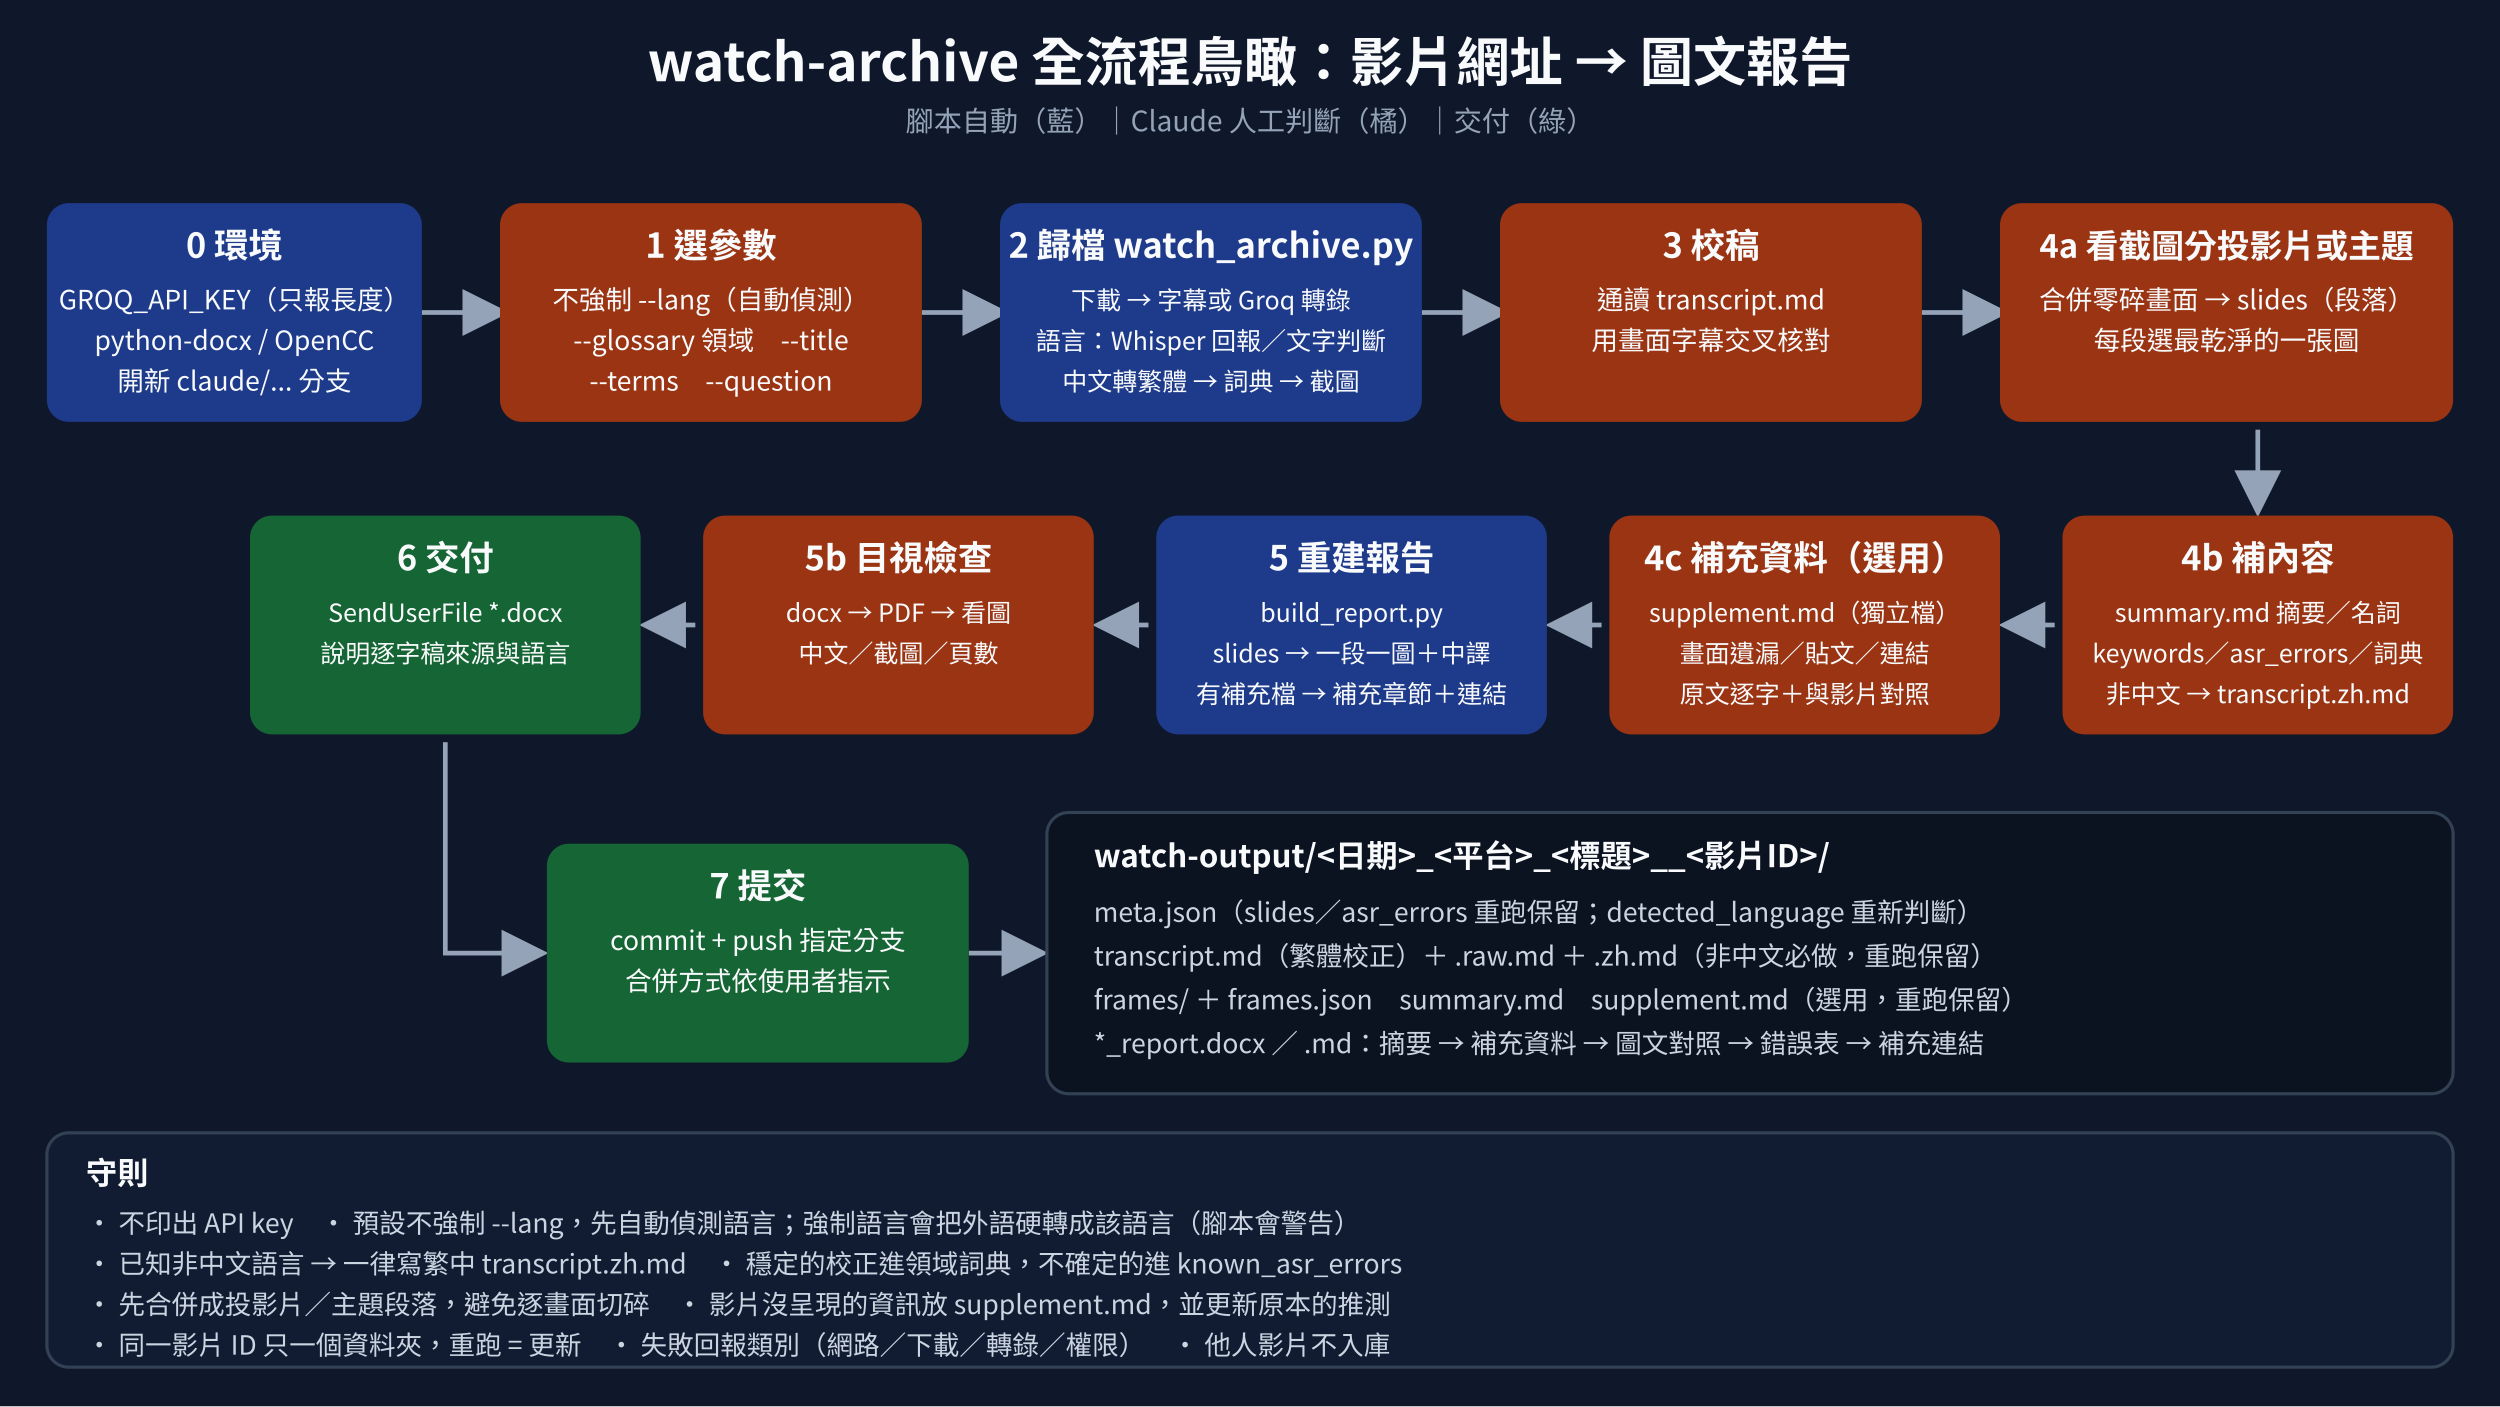
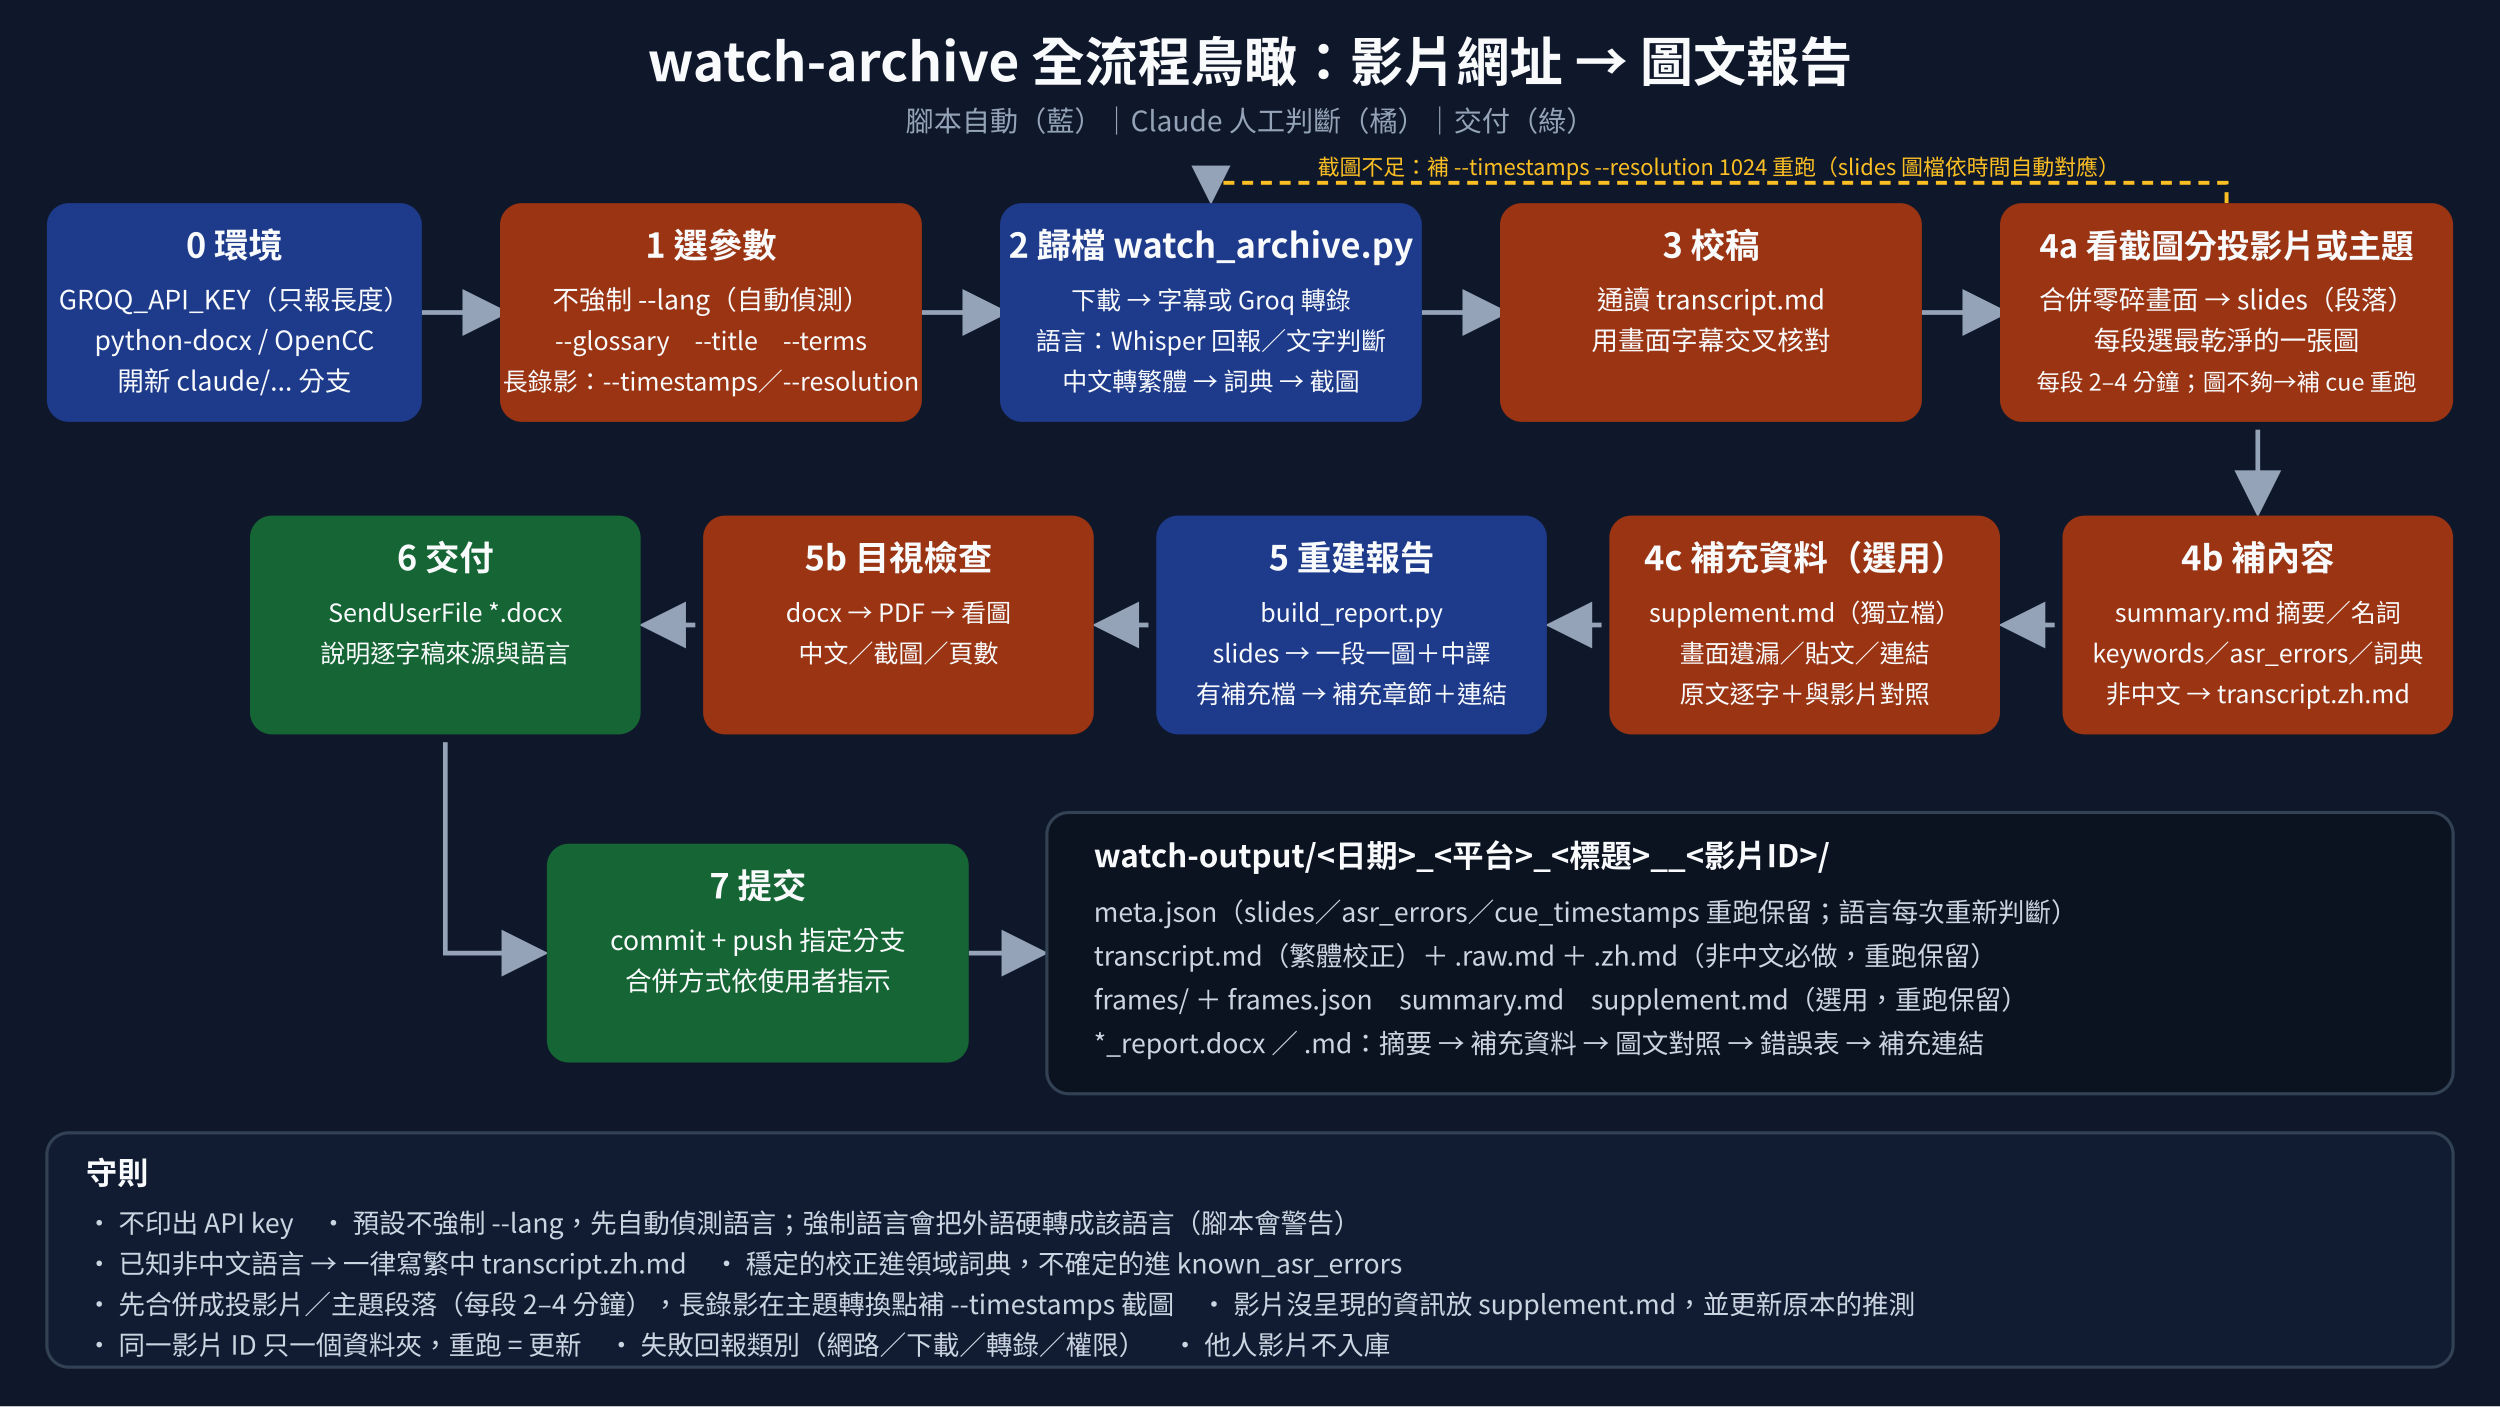
<svg xmlns="http://www.w3.org/2000/svg" viewBox="0 0 1600 900" width="1600" height="900" font-family="'WenQuanYi Zen Hei','Noto Sans CJK TC','Microsoft JhengHei',sans-serif">
  <rect width="1600" height="900" fill="#0f172a" />
  <text x="800" y="52" text-anchor="middle" font-size="34" font-weight="bold" fill="#f8fafc">watch-archive 全流程鳥瞰：影片網址 → 圖文報告</text>
  <text x="800" y="84" text-anchor="middle" font-size="18" fill="#94a3b8">腳本自動（藍）｜Claude 人工判斷（橘）｜交付（綠）</text>
  <defs>
    <marker id="a" markerWidth="10" markerHeight="10" refX="8" refY="5" orient="auto">
      <path d="M0,0 L10,5 L0,10 z" fill="#94a3b8" />
    </marker>
  </defs>
  <g stroke="#94a3b8" stroke-width="3" fill="none" marker-end="url(#a)">
    <path d="M270,200 H320" />
    <path d="M590,200 H640" />
    <path d="M910,200 H960" />
    <path d="M1230,200 H1280" />
    <path d="M1445,275 V325" />
    <path d="M1315,400 H1285" />
    <path d="M1025,400 H995" />
    <path d="M735,400 H705" />
    <path d="M445,400 H415" />
    <path d="M285,475 V610 H345" />
    <path d="M620,610 H665" />
  </g>
+   <path d="M1425,130 V117 H775 V126" stroke="#fbbf24" stroke-width="2.5" stroke-dasharray="7 5" fill="none" marker-end="url(#a)" />
+   <text x="1100" y="112" text-anchor="middle" font-size="14" fill="#fbbf24">截圖不足：補 --timestamps --resolution 1024 重跑（slides 圖檔依時間自動對應）</text>
  <g font-size="20" fill="#f8fafc">
    <rect x="30" y="130" width="240" height="140" rx="14" fill="#1e3a8a" />
    <text x="150" y="165" text-anchor="middle" font-weight="bold" font-size="22">0 環境</text>
    <text x="150" y="198" text-anchor="middle" font-size="17">GROQ_API_KEY（只報長度）</text>
    <text x="150" y="224" text-anchor="middle" font-size="17">python-docx / OpenCC</text>
    <text x="150" y="250" text-anchor="middle" font-size="17">開新 claude/... 分支</text>
    <rect x="320" y="130" width="270" height="140" rx="14" fill="#9a3412" />
    <text x="455" y="165" text-anchor="middle" font-weight="bold" font-size="22">1 選參數</text>
    <text x="455" y="198" text-anchor="middle" font-size="17">不強制 --lang（自動偵測）</text>
-     <text x="455" y="224" text-anchor="middle" font-size="17">--glossary 領域　--title</text>
-     <text x="455" y="250" text-anchor="middle" font-size="17">--terms　--question</text>
+     <text x="455" y="224" text-anchor="middle" font-size="16">--glossary　--title　--terms</text>
+     <text x="455" y="250" text-anchor="middle" font-size="16">長錄影：--timestamps／--resolution</text>
    <rect x="640" y="130" width="270" height="140" rx="14" fill="#1e3a8a" />
    <text x="775" y="165" text-anchor="middle" font-weight="bold" font-size="22">2 歸檔 watch_archive.py</text>
    <text x="775" y="198" text-anchor="middle" font-size="16">下載 → 字幕或 Groq 轉錄</text>
    <text x="775" y="224" text-anchor="middle" font-size="16">語言：Whisper 回報／文字判斷</text>
    <text x="775" y="250" text-anchor="middle" font-size="16">中文轉繁體 → 詞典 → 截圖</text>
    <rect x="960" y="130" width="270" height="140" rx="14" fill="#9a3412" />
    <text x="1095" y="165" text-anchor="middle" font-weight="bold" font-size="22">3 校稿</text>
    <text x="1095" y="198" text-anchor="middle" font-size="17">通讀 transcript.md</text>
    <text x="1095" y="224" text-anchor="middle" font-size="17">用畫面字幕交叉核對</text>
    <rect x="1280" y="130" width="290" height="140" rx="14" fill="#9a3412" />
    <text x="1425" y="165" text-anchor="middle" font-weight="bold" font-size="21">4a 看截圖分投影片或主題</text>
    <text x="1425" y="198" text-anchor="middle" font-size="17">合併零碎畫面 → slides（段落）</text>
    <text x="1425" y="224" text-anchor="middle" font-size="17">每段選最乾淨的一張圖</text>
+     <text x="1425" y="250" text-anchor="middle" font-size="15">每段 2–4 分鐘；圖不夠→補 cue 重跑</text>
    <rect x="1320" y="330" width="250" height="140" rx="14" fill="#9a3412" />
    <text x="1445" y="365" text-anchor="middle" font-weight="bold" font-size="22">4b 補內容</text>
    <text x="1445" y="398" text-anchor="middle" font-size="16">summary.md 摘要／名詞</text>
    <text x="1445" y="424" text-anchor="middle" font-size="16">keywords／asr_errors／詞典</text>
    <text x="1445" y="450" text-anchor="middle" font-size="16">非中文 → transcript.zh.md</text>
    <rect x="1030" y="330" width="250" height="140" rx="14" fill="#9a3412" />
    <text x="1155" y="365" text-anchor="middle" font-weight="bold" font-size="22">4c 補充資料（選用）</text>
    <text x="1155" y="398" text-anchor="middle" font-size="16">supplement.md（獨立檔）</text>
    <text x="1155" y="424" text-anchor="middle" font-size="16">畫面遺漏／貼文／連結</text>
    <text x="1155" y="450" text-anchor="middle" font-size="16">原文逐字＋與影片對照</text>
    <rect x="740" y="330" width="250" height="140" rx="14" fill="#1e3a8a" />
    <text x="865" y="365" text-anchor="middle" font-weight="bold" font-size="22">5 重建報告</text>
    <text x="865" y="398" text-anchor="middle" font-size="16">build_report.py</text>
    <text x="865" y="424" text-anchor="middle" font-size="16">slides → 一段一圖＋中譯</text>
    <text x="865" y="450" text-anchor="middle" font-size="16">有補充檔 → 補充章節＋連結</text>
    <rect x="450" y="330" width="250" height="140" rx="14" fill="#9a3412" />
    <text x="575" y="365" text-anchor="middle" font-weight="bold" font-size="22">5b 目視檢查</text>
    <text x="575" y="398" text-anchor="middle" font-size="16">docx → PDF → 看圖</text>
    <text x="575" y="424" text-anchor="middle" font-size="16">中文／截圖／頁數</text>
    <rect x="160" y="330" width="250" height="140" rx="14" fill="#166534" />
    <text x="285" y="365" text-anchor="middle" font-weight="bold" font-size="22">6 交付</text>
    <text x="285" y="398" text-anchor="middle" font-size="16">SendUserFile *.docx</text>
    <text x="285" y="424" text-anchor="middle" font-size="16">說明逐字稿來源與語言</text>
    <rect x="350" y="540" width="270" height="140" rx="14" fill="#166534" />
    <text x="485" y="575" text-anchor="middle" font-weight="bold" font-size="22">7 提交</text>
    <text x="485" y="608" text-anchor="middle" font-size="17">commit + push 指定分支</text>
    <text x="485" y="634" text-anchor="middle" font-size="17">合併方式依使用者指示</text>
  </g>
  <rect x="670" y="520" width="900" height="180" rx="14" fill="#0b1220" stroke="#334155" stroke-width="2" />
  <text x="700" y="555" font-size="20" font-weight="bold" fill="#f8fafc">watch-output/&lt;日期&gt;_&lt;平台&gt;_&lt;標題&gt;__&lt;影片ID&gt;/</text>
  <g font-size="17" fill="#cbd5e1">
-     <text x="700" y="590">meta.json（slides／asr_errors 重跑保留；detected_language 重新判斷）</text>
+     <text x="700" y="590">meta.json（slides／asr_errors／cue_timestamps 重跑保留；語言每次重新判斷）</text>
    <text x="700" y="618">transcript.md（繁體校正）＋ .raw.md ＋ .zh.md（非中文必做，重跑保留）</text>
    <text x="700" y="646">frames/ ＋ frames.json　summary.md　supplement.md（選用，重跑保留）</text>
    <text x="700" y="674">*_report.docx ／ .md：摘要 → 補充資料 → 圖文對照 → 錯誤表 → 補充連結</text>
  </g>
  <rect x="30" y="725" width="1540" height="150" rx="14" fill="#111c33" stroke="#334155" stroke-width="2" />
  <text x="55" y="758" font-size="20" font-weight="bold" fill="#f8fafc">守則</text>
  <g font-size="17" fill="#cbd5e1">
    <text x="55" y="789">• 不印出 API key　• 預設不強制 --lang，先自動偵測語言；強制語言會把外語硬轉成該語言（腳本會警告）</text>
    <text x="55" y="815">• 已知非中文語言 → 一律寫繁中 transcript.zh.md　• 穩定的校正進領域詞典，不確定的進 known_asr_errors</text>
-     <text x="55" y="841">• 先合併成投影片／主題段落，避免逐畫面切碎　• 影片沒呈現的資訊放 supplement.md，並更新原本的推測</text>
+     <text x="55" y="841">• 先合併成投影片／主題段落（每段 2–4 分鐘），長錄影在主題轉換點補 --timestamps 截圖　• 影片沒呈現的資訊放 supplement.md，並更新原本的推測</text>
    <text x="55" y="867">• 同一影片 ID 只一個資料夾，重跑 = 更新　• 失敗回報類別（網路／下載／轉錄／權限）　• 他人影片不入庫</text>
  </g>
</svg>
